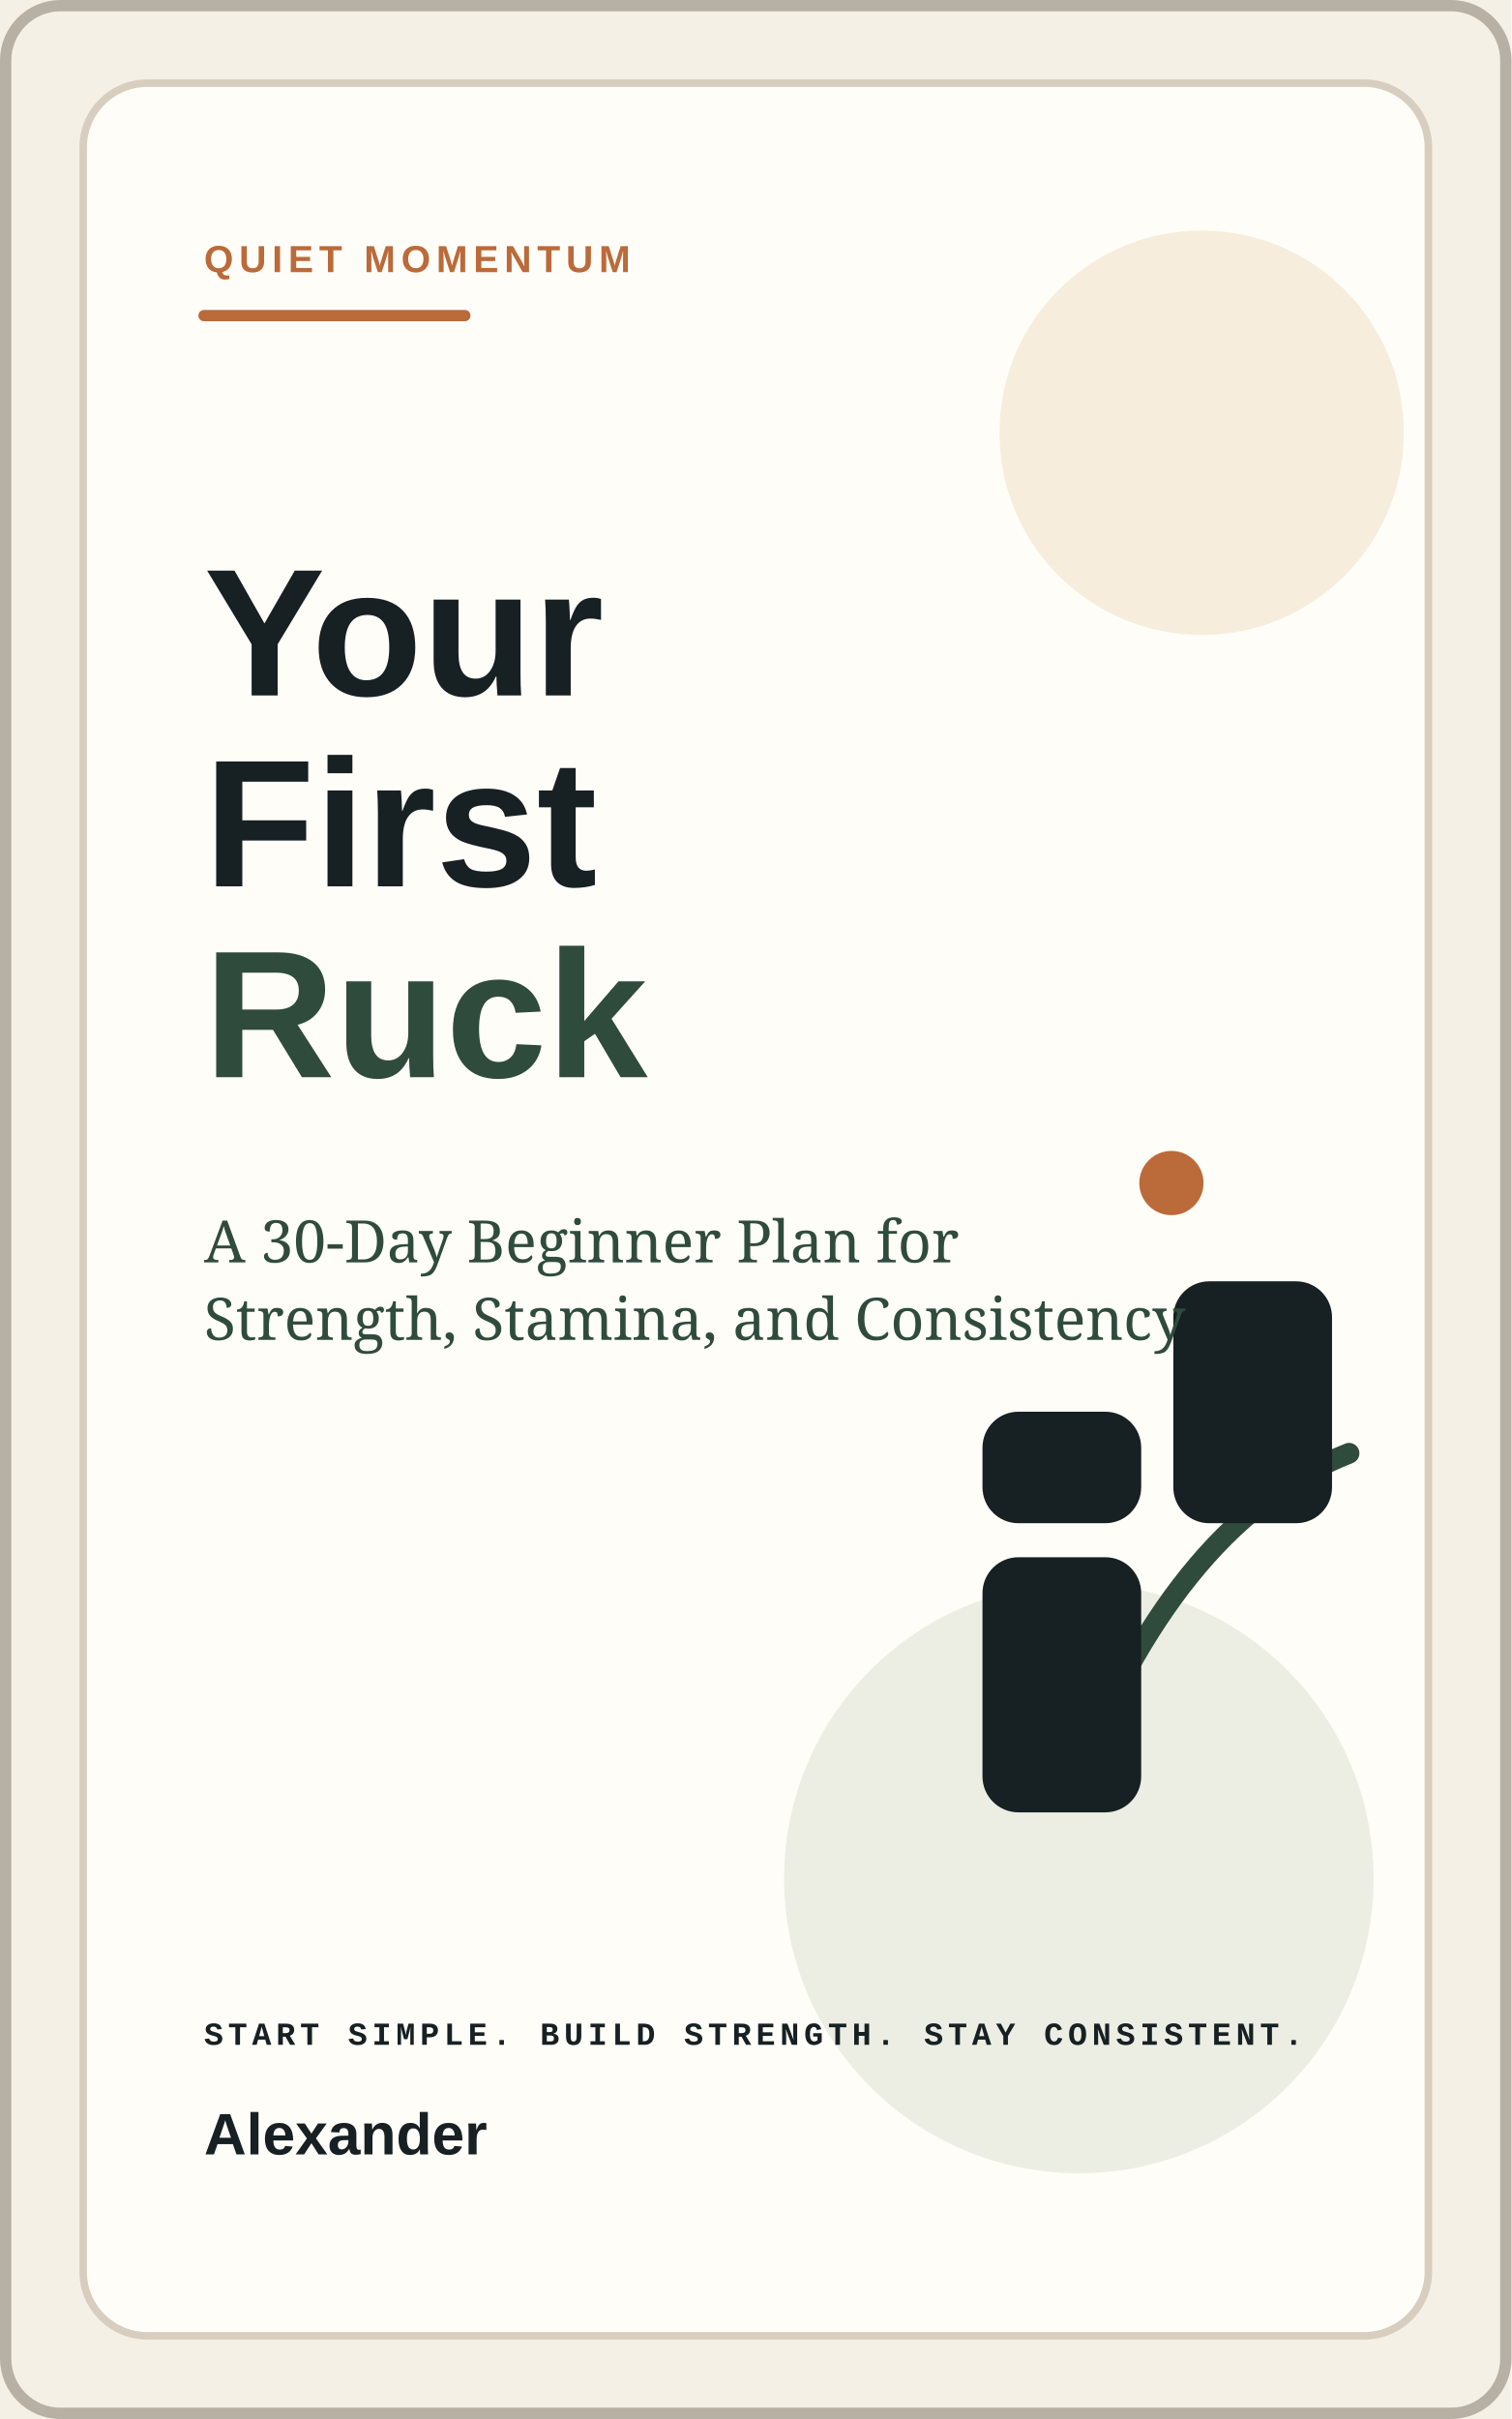
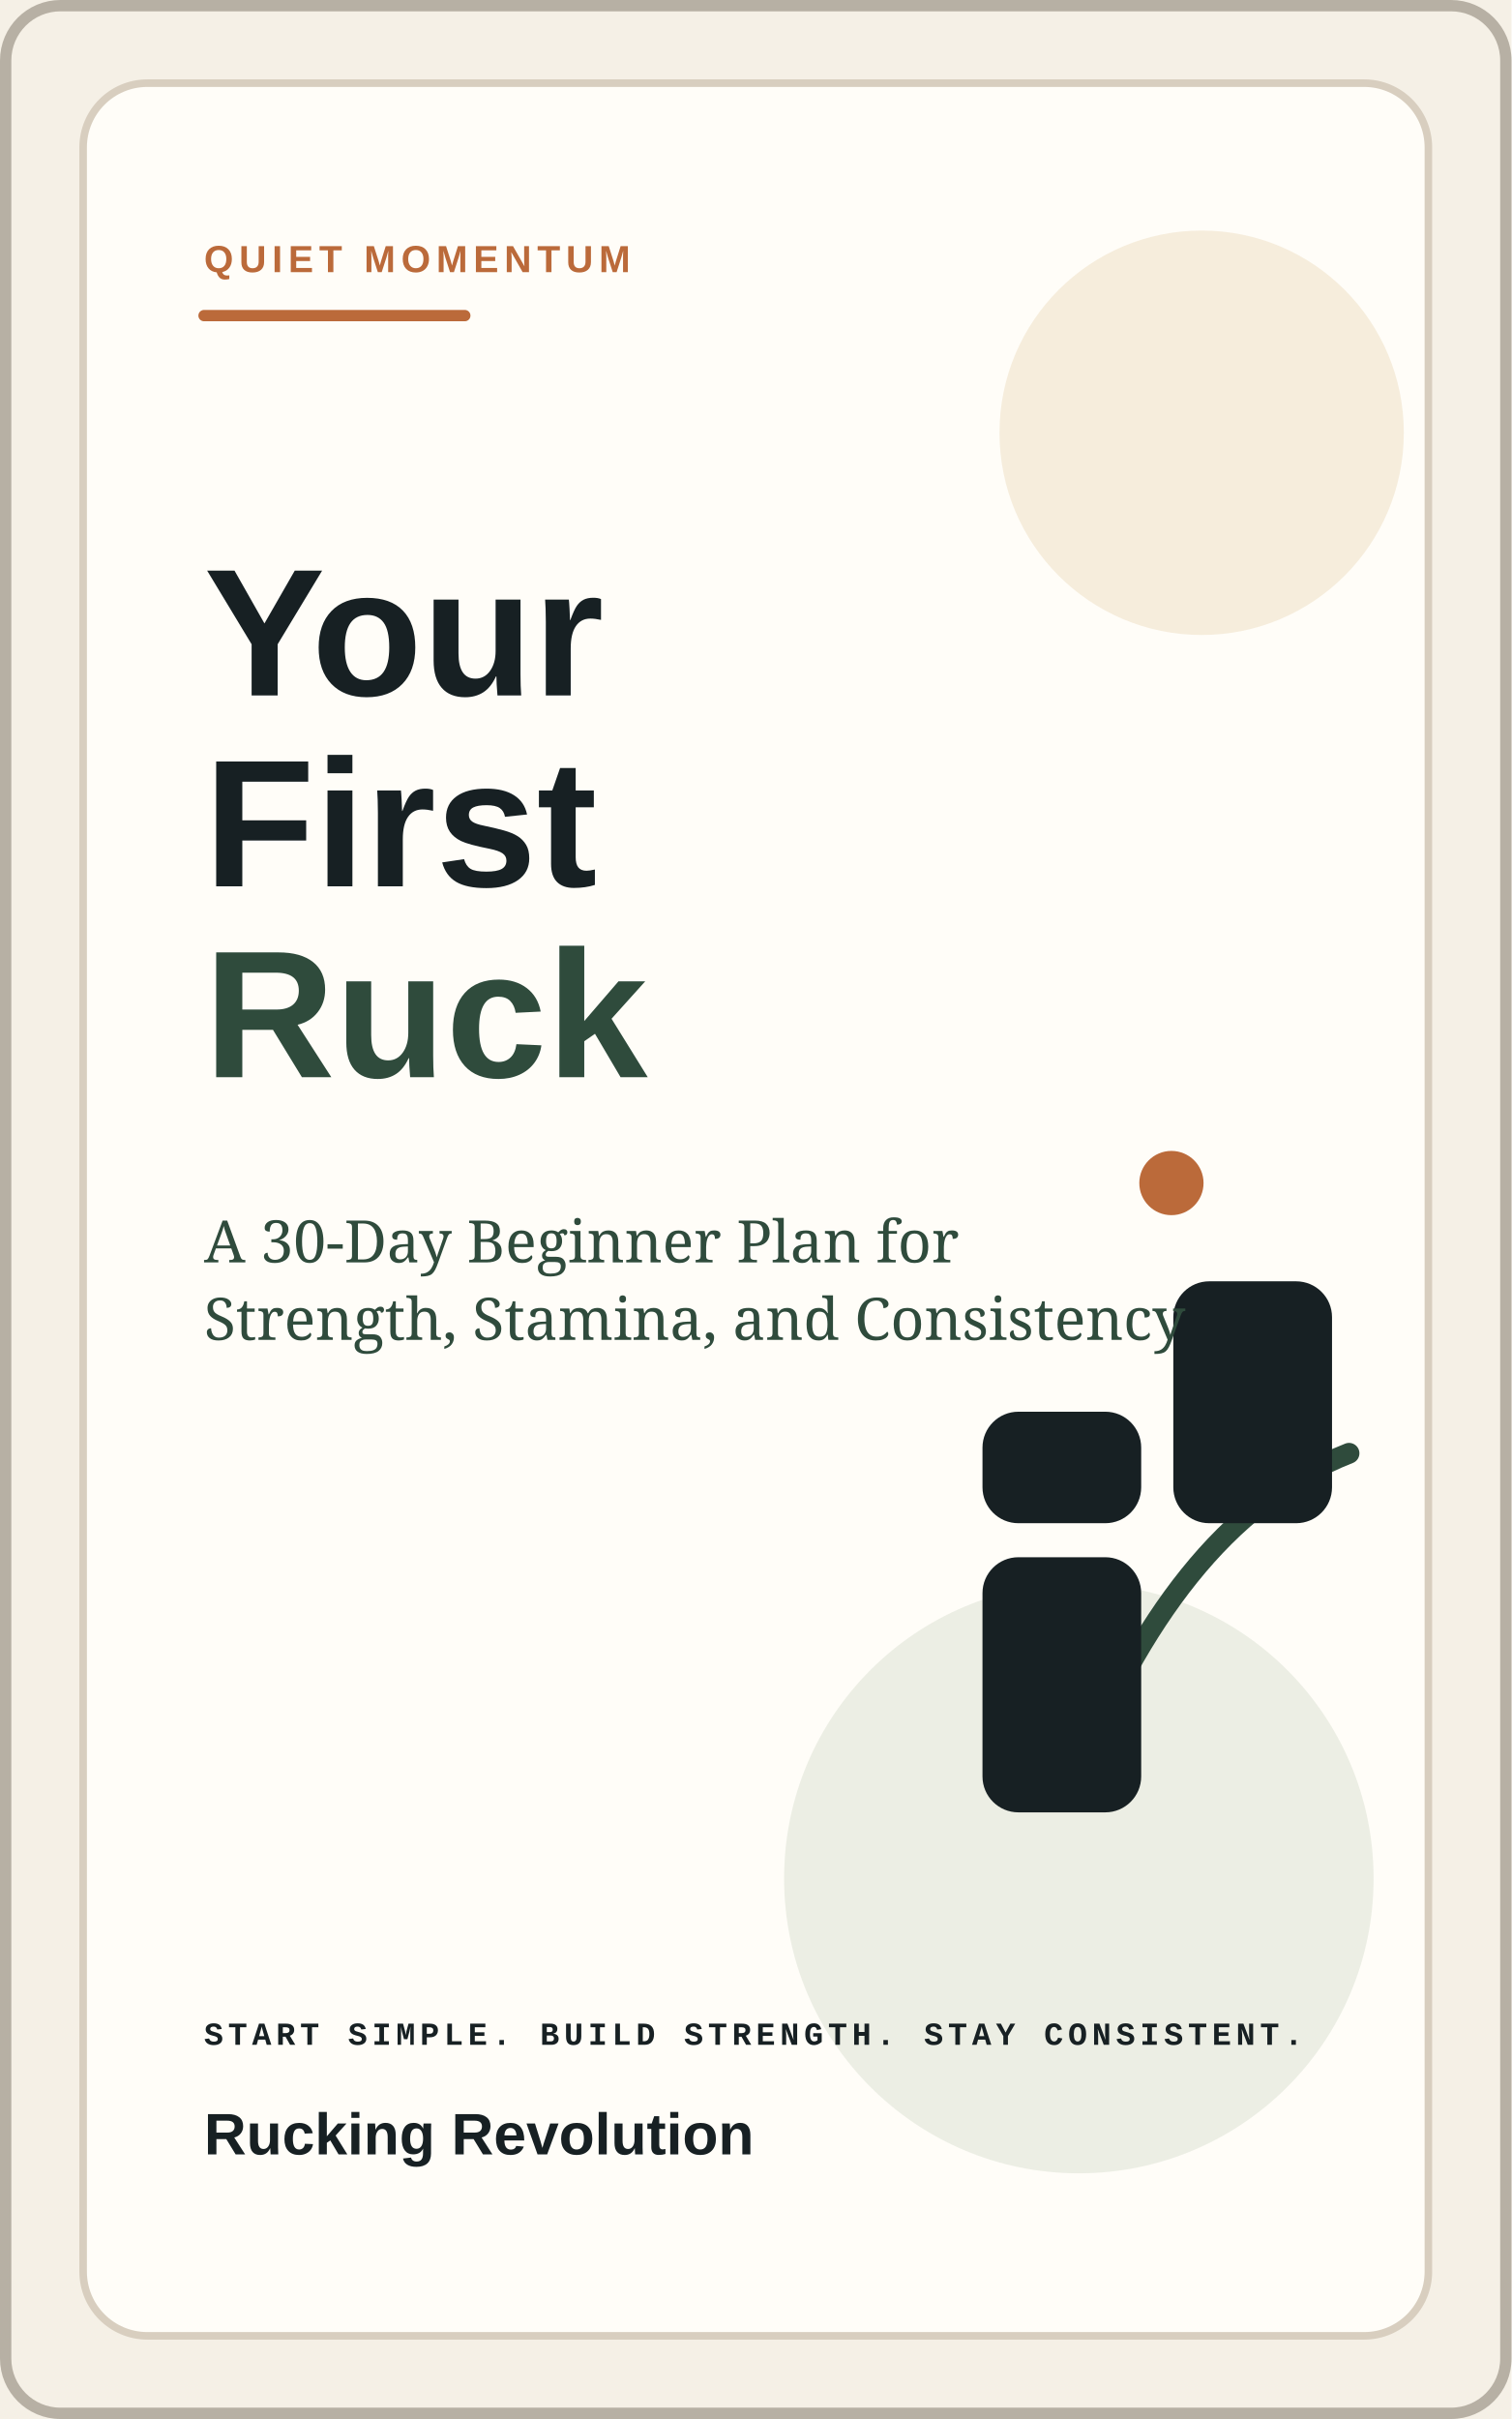
<svg xmlns="http://www.w3.org/2000/svg" width="1600" height="2560" viewBox="0 0 1600 2560" fill="none">
  <rect width="1600" height="2560" fill="#F5F0E6" />
  <rect x="6" y="6" width="1588" height="2548" rx="58" stroke="#B7B0A4" stroke-width="12" />
  <rect x="88" y="88" width="1424" height="2384" rx="68" fill="#FFFDF8" stroke="#D8CEBF" stroke-width="8" />
  <circle cx="1272" cy="458" r="214" fill="#C49A4A" fill-opacity="0.16" />
  <circle cx="1142" cy="1988" r="312" fill="#6E8B62" fill-opacity="0.13" />
  <path d="M1138 1884C1206 1716 1296 1590 1428 1538" stroke="#2F4B3C" stroke-width="22" stroke-linecap="round" />
  <rect x="1040" y="1494" width="168" height="118" rx="38" fill="#172023" />
  <rect x="1242" y="1356" width="168" height="256" rx="38" fill="#172023" />
  <rect x="1040" y="1648" width="168" height="270" rx="38" fill="#172023" />
  <circle cx="1240" cy="1252" r="34" fill="#BB6A3A" />
  <path d="M216 334H492" stroke="#BB6A3A" stroke-width="12" stroke-linecap="round" />
  <text x="216" y="288" fill="#BB6A3A" font-family="Arial Narrow, Arial, sans-serif" font-size="40" font-weight="700" letter-spacing="6">QUIET MOMENTUM</text>
  <text x="216" y="736" fill="#172023" font-family="Arial Narrow, Arial, sans-serif" font-size="192" font-weight="700">Your</text>
  <text x="216" y="938" fill="#172023" font-family="Arial Narrow, Arial, sans-serif" font-size="192" font-weight="700">First</text>
  <text x="216" y="1140" fill="#2F4B3C" font-family="Arial Narrow, Arial, sans-serif" font-size="192" font-weight="700">Ruck</text>
  <text x="216" y="1336" fill="#2F4B3C" font-family="Georgia, serif" font-size="62">A 30-Day Beginner Plan for</text>
  <text x="216" y="1418" fill="#2F4B3C" font-family="Georgia, serif" font-size="62">Strength, Stamina, and Consistency</text>
  <text x="216" y="2164" fill="#172023" font-family="Courier New, monospace" font-size="34" font-weight="700" letter-spacing="5">START SIMPLE. BUILD STRENGTH. STAY CONSISTENT.</text>
-   <text x="216" y="2280" fill="#172023" font-family="Arial Narrow, Arial, sans-serif" font-size="62" font-weight="700">Alexander</text>
+   <text x="216" y="2280" fill="#172023" font-family="Arial Narrow, Arial, sans-serif" font-size="62" font-weight="700">Rucking Revolution</text>
</svg>
